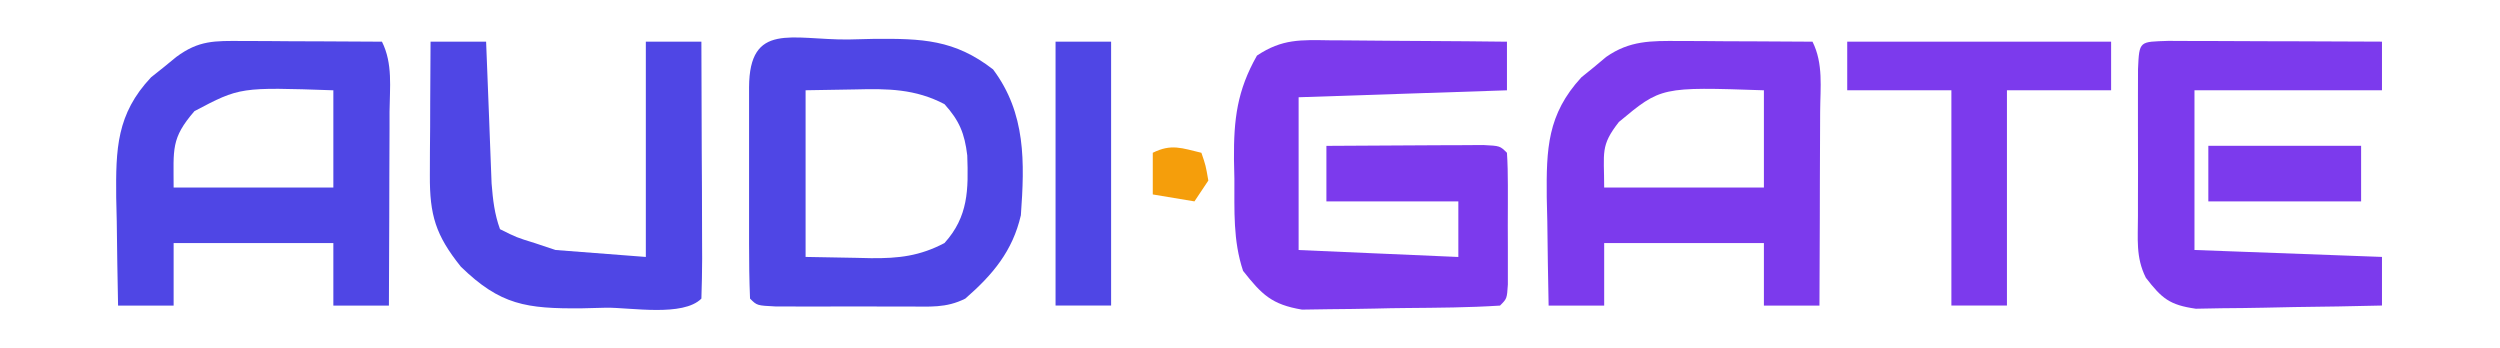
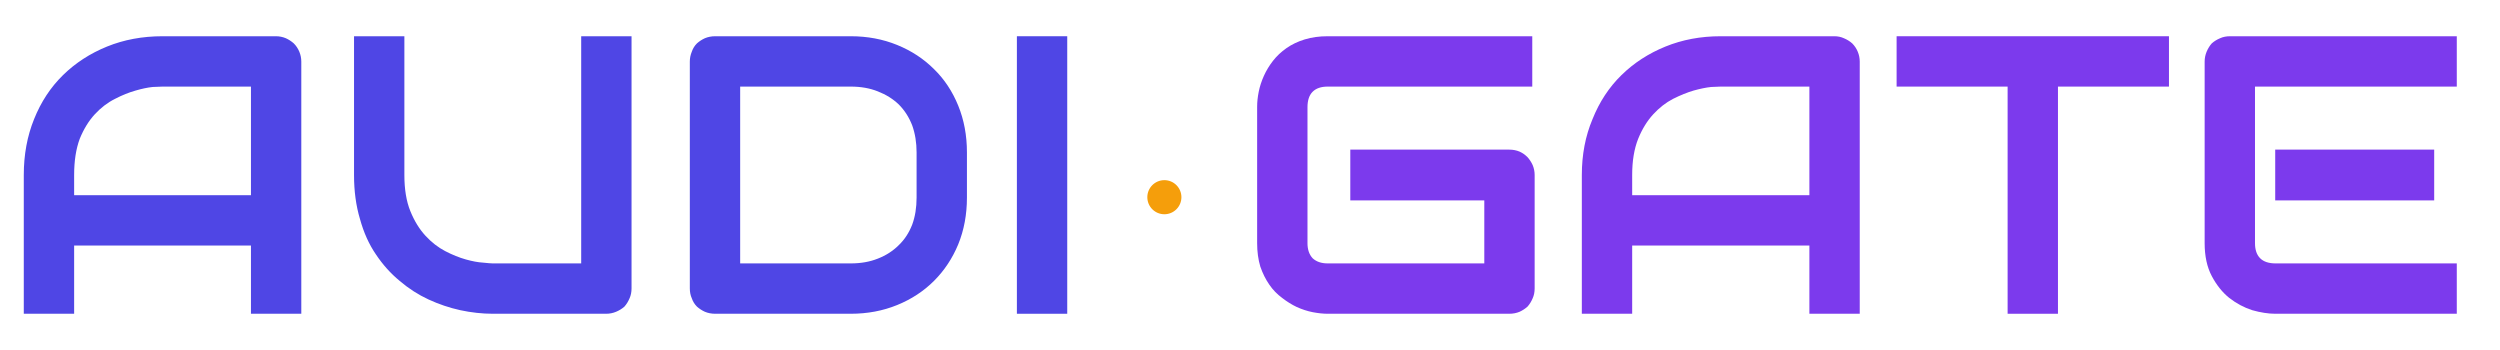
- <svg xmlns="http://www.w3.org/2000/svg" version="1.1" width="360" height="50">
-   <path d="M0 0 C0.73 0 1.46 0.01 2.21 0.01 C4.53 0.02 6.85 0.04 9.18 0.07 C10.75 0.08 12.33 0.09 13.9 0.1 C17.77 0.12 21.63 0.15 25.49 0.2 C25.49 2.51 25.49 4.82 25.49 7.2 C15.59 7.53 5.69 7.86 -4.51 8.2 C-4.51 15.46 -4.51 22.72 -4.51 30.2 C3.08 30.53 10.67 30.86 18.49 31.2 C18.49 28.56 18.49 25.92 18.49 23.2 C12.22 23.2 5.95 23.2 -0.51 23.2 C-0.51 20.56 -0.51 17.92 -0.51 15.2 C3.63 15.17 7.78 15.15 11.93 15.13 C13.11 15.12 14.29 15.12 15.51 15.11 C16.64 15.1 17.76 15.1 18.92 15.1 C19.96 15.09 21.01 15.09 22.08 15.08 C24.49 15.2 24.49 15.2 25.49 16.2 C25.59 17.74 25.62 19.3 25.62 20.85 C25.62 21.32 25.62 21.32 25.62 23.7 C25.62 24.69 25.62 25.68 25.61 26.7 C25.62 27.19 25.62 27.19 25.62 29.69 C25.62 30.63 25.62 31.57 25.62 32.54 C25.62 33.41 25.62 34.28 25.62 35.17 C25.49 37.2 25.49 37.2 24.49 38.2 C20 38.49 15.51 38.51 11.02 38.55 C9.5 38.56 7.99 38.59 6.48 38.63 C4.3 38.68 2.12 38.7 -0.06 38.72 C-0.71 38.73 -0.71 38.73 -4.02 38.78 C-8.38 38.05 -9.81 36.62 -12.51 33.2 C-13.97 28.81 -13.74 24.54 -13.76 19.95 C-13.78 19.02 -13.8 18.09 -13.82 17.13 C-13.86 11.37 -13.37 7.24 -10.51 2.2 C-6.87 -0.23 -4.2 -0.06 0 0 Z " fill="#7C3AED" transform="translate(191.5117,5.804688)" />
-   <path d="M0 0 C1.12 0 2.24 0.01 3.39 0.01 C4.56 0.02 5.72 0.03 6.93 0.04 C8.1 0.04 9.28 0.04 10.5 0.05 C13.41 0.06 16.32 0.08 19.24 0.1 C20.82 3.27 20.36 6.69 20.34 10.17 C20.33 10.96 20.33 11.76 20.33 12.58 C20.33 15.13 20.31 17.68 20.3 20.22 C20.3 21.95 20.29 23.67 20.29 25.4 C20.28 29.63 20.26 33.86 20.24 38.1 C17.6 38.1 14.96 38.1 12.24 38.1 C12.24 35.13 12.24 32.16 12.24 29.1 C4.65 29.1 -2.94 29.1 -10.76 29.1 C-10.76 32.07 -10.76 35.04 -10.76 38.1 C-13.4 38.1 -16.04 38.1 -18.76 38.1 C-18.85 34.06 -18.9 30.01 -18.95 25.97 C-18.97 24.83 -19 23.69 -19.03 22.51 C-19.09 15.56 -18.96 10.57 -14.04 5.23 C-13.46 4.76 -12.87 4.28 -12.26 3.79 C-11.67 3.29 -11.09 2.8 -10.48 2.3 C-7.07 -0.08 -4.02 -0.02 0 0 Z M-8.64 11.66 C-11.34 15.11 -10.76 16.01 -10.76 21.1 C-3.17 21.1 4.42 21.1 12.24 21.1 C12.24 16.48 12.24 11.86 12.24 7.1 C-2.56 6.6 -2.56 6.6 -8.64 11.66 Z " fill="#7C3AED" transform="translate(241.7617,5.902344)" />
-   <path d="M0 0 C1.17 0 2.33 0.01 3.54 0.01 C4.76 0.02 5.98 0.03 7.24 0.04 C8.47 0.04 9.7 0.04 10.97 0.05 C14.02 0.06 17.07 0.08 20.12 0.1 C21.7 3.27 21.24 6.69 21.21 10.17 C21.21 10.96 21.21 11.76 21.21 12.58 C21.2 15.13 21.19 17.68 21.18 20.22 C21.17 21.95 21.17 23.67 21.17 25.4 C21.15 29.63 21.14 33.86 21.12 38.1 C18.48 38.1 15.84 38.1 13.12 38.1 C13.12 35.13 13.12 32.16 13.12 29.1 C5.53 29.1 -2.06 29.1 -9.88 29.1 C-9.88 32.07 -9.88 35.04 -9.88 38.1 C-12.52 38.1 -15.16 38.1 -17.88 38.1 C-17.97 34.06 -18.02 30.01 -18.07 25.97 C-18.1 24.83 -18.12 23.69 -18.15 22.51 C-18.21 15.56 -18.11 10.52 -13.13 5.23 C-12.53 4.76 -11.94 4.28 -11.32 3.79 C-10.72 3.29 -10.12 2.8 -9.5 2.3 C-6.25 -0.11 -4 -0.02 0 0 Z M-6.88 10.1 C-10.29 14.04 -9.88 15.54 -9.88 21.1 C-2.29 21.1 5.3 21.1 13.12 21.1 C13.12 16.48 13.12 11.86 13.12 7.1 C-0.32 6.64 -0.32 6.64 -6.88 10.1 Z " fill="#4F46E5" transform="translate(34.88281,5.902344)" />
-   <path d="M0 0 C1.22 -0.03 2.45 -0.06 3.71 -0.09 C10.64 -0.14 15.32 -0.01 20.88 4.31 C25.62 10.64 25.43 17.68 24.88 25.31 C23.69 30.47 20.83 33.87 16.88 37.31 C14.07 38.72 11.72 38.44 8.59 38.45 C7.34 38.45 6.09 38.45 4.79 38.45 C3.48 38.45 2.17 38.44 0.81 38.44 C-0.51 38.44 -1.82 38.45 -3.18 38.45 C-4.43 38.45 -5.68 38.45 -6.97 38.45 C-8.13 38.44 -9.28 38.44 -10.47 38.44 C-13.12 38.31 -13.12 38.31 -14.12 37.31 C-14.23 34.66 -14.26 32.03 -14.26 29.38 C-14.26 28.58 -14.26 27.78 -14.26 26.97 C-14.26 25.28 -14.26 23.6 -14.26 21.91 C-14.25 19.32 -14.26 16.74 -14.26 14.15 C-14.26 12.52 -14.26 10.88 -14.26 9.25 C-14.26 8.47 -14.26 7.69 -14.26 6.89 C-14.22 -2.58 -8.12 0.06 0 0 Z M-6.12 7.31 C-6.12 15.23 -6.12 23.15 -6.12 31.31 C-3.75 31.35 -1.38 31.39 1.06 31.44 C1.8 31.46 2.54 31.47 3.3 31.49 C7.29 31.53 10.33 31.18 13.88 29.31 C17.33 25.5 17.33 21.6 17.16 16.69 C16.78 13.52 16.02 11.68 13.88 9.31 C9.66 7.1 5.71 7.07 1.06 7.19 C-1.31 7.23 -3.68 7.27 -6.12 7.31 Z " fill="#4F46E5" transform="translate(122.125,5.6875)" />
-   <path d="M0 0 C2.64 0 5.28 0 8 0 C8.03 0.68 8.05 1.35 8.08 2.05 C8.19 5.12 8.31 8.18 8.44 11.25 C8.48 12.31 8.52 13.38 8.56 14.47 C8.58 14.99 8.58 14.99 8.68 17.58 C8.72 18.52 8.76 19.46 8.79 20.43 C8.98 22.78 9.2 24.79 10 27 C12.38 28.19 12.38 28.19 15 29 C15.99 29.33 16.98 29.66 18 30 C22.29 30.33 26.58 30.66 31 31 C31 20.77 31 10.54 31 0 C33.64 0 36.28 0 39 0 C39.02 5.25 39.04 10.5 39.05 15.75 C39.06 17.54 39.07 19.33 39.08 21.12 C39.09 23.68 39.09 26.24 39.1 28.81 C39.1 29.61 39.11 30.42 39.11 31.25 C39.11 33.16 39.06 35.08 39 37 C36.36 39.64 28.86 38.28 25.31 38.31 C24.13 38.34 22.94 38.37 21.72 38.4 C13.8 38.46 10.05 37.94 4.36 32.4 C0.72 27.85 -0.13 24.98 -0.1 19.24 C-0.09 18.12 -0.09 17 -0.09 15.85 C-0.08 14.68 -0.07 13.52 -0.06 12.31 C-0.06 11.72 -0.06 11.72 -0.05 8.74 C-0.04 5.83 -0.02 2.91 0 0 Z " fill="#4F46E5" transform="translate(62,6)" />
-   <path d="M0 0 C1.43 0 2.87 0.01 4.3 0.02 C4.68 0.02 4.68 0.02 6.58 0.02 C9 0.03 11.41 0.04 13.83 0.05 C15.46 0.06 17.09 0.06 18.73 0.06 C22.74 0.08 26.75 0.09 30.77 0.11 C30.77 2.42 30.77 4.73 30.77 7.11 C21.86 7.11 12.95 7.11 3.77 7.11 C3.77 14.7 3.77 22.29 3.77 30.11 C8.22 30.28 8.22 30.28 30.77 31.11 C30.77 33.42 30.77 35.73 30.77 38.11 C26.57 38.21 22.37 38.29 18.17 38.33 C16.74 38.35 15.31 38.38 13.88 38.42 C11.83 38.46 9.77 38.49 7.72 38.5 C7.1 38.51 7.1 38.51 3.97 38.57 C0.18 38.03 -0.92 37.1 -3.23 34.11 C-4.72 31.15 -4.36 28.47 -4.37 25.17 C-4.37 24.49 -4.37 23.81 -4.37 23.1 C-4.37 21.66 -4.37 20.22 -4.36 18.77 C-4.36 16.56 -4.36 14.34 -4.37 12.12 C-4.37 10.72 -4.37 9.32 -4.37 7.92 C-4.37 6.64 -4.37 5.36 -4.36 4.04 C-4.18 -0.06 -4.16 0.15 0 0 Z " fill="#7C3AED" transform="translate(312.2346,5.886475)" />
-   <path d="M0 0 C12.54 0 25.08 0 38 0 C38 2.31 38 4.62 38 7 C33.05 7 28.1 7 23 7 C23 17.23 23 27.46 23 38 C20.36 38 17.72 38 15 38 C15 27.77 15 17.54 15 7 C10.05 7 5.1 7 0 7 C0 4.69 0 2.38 0 0 Z " fill="#7C3AED" transform="translate(266,6)" />
-   <path d="M0 0 C2.64 0 5.28 0 8 0 C8 12.54 8 25.08 8 38 C5.36 38 2.72 38 0 38 C0 25.46 0 12.92 0 0 Z " fill="#4F46E5" transform="translate(152,6)" />
-   <path d="M0 0 C7.26 0 14.52 0 22 0 C22 2.64 22 5.28 22 8 C14.74 8 7.48 8 0 8 C0 5.36 0 2.72 0 0 Z " fill="#7C3AED" transform="translate(318,21)" />
-   <path d="M0 0 C0.62 1.81 0.62 1.81 1 4 C0.67 4.5 0.67 4.5 -1 7 C-1.99 6.84 -1.99 6.84 -7 6 C-7 4.02 -7 2.04 -7 0 C-4.33 -1.33 -2.83 -0.67 0 0 Z " fill="#F59E0B" transform="translate(173,22)" />
+ <svg xmlns="http://www.w3.org/2000/svg" width="200" height="28" viewBox="0.001 0.02 6.306 0.82" role="img" aria-label="AUDIGATE">
+   <path d="M0.761 0.78H0.634V0.608H0.188V0.78H0.061V0.43Q0.061 0.353 0.087 0.289Q0.113 0.224 0.16 0.178Q0.207 0.132 0.271 0.106Q0.335 0.08 0.411 0.08H0.697Q0.71 0.08 0.722 0.085Q0.733 0.09 0.742 0.098Q0.751 0.107 0.756 0.119Q0.761 0.131 0.761 0.144ZM0.188 0.481H0.634V0.207H0.411Q0.405 0.207 0.386 0.208Q0.367 0.21 0.343 0.217Q0.318 0.224 0.291 0.238Q0.263 0.252 0.24 0.277Q0.217 0.302 0.202 0.339Q0.188 0.377 0.188 0.43Z" fill="#4F46E5" />
+   <path d="M1.594 0.716Q1.594 0.73 1.589 0.741Q1.584 0.753 1.576 0.762Q1.567 0.77 1.555 0.775Q1.543 0.78 1.53 0.78H1.244Q1.204 0.78 1.162 0.771Q1.121 0.762 1.082 0.744Q1.043 0.726 1.009 0.697Q0.975 0.669 0.949 0.63Q0.923 0.592 0.909 0.541Q0.894 0.491 0.894 0.43V0.08H1.021V0.43Q1.021 0.484 1.036 0.521Q1.051 0.558 1.074 0.583Q1.097 0.608 1.124 0.622Q1.151 0.636 1.176 0.643Q1.201 0.65 1.219 0.651Q1.238 0.653 1.244 0.653H1.467V0.08H1.594Z" fill="#4F46E5" />
+   <path d="M2.44 0.487Q2.44 0.551 2.418 0.605Q2.396 0.658 2.357 0.697Q2.318 0.736 2.264 0.758Q2.21 0.78 2.147 0.78H1.805Q1.791 0.78 1.779 0.775Q1.768 0.77 1.759 0.762Q1.75 0.753 1.746 0.741Q1.741 0.73 1.741 0.716V0.144Q1.741 0.131 1.746 0.119Q1.75 0.107 1.759 0.098Q1.768 0.09 1.779 0.085Q1.791 0.08 1.805 0.08H2.147Q2.21 0.08 2.264 0.102Q2.318 0.124 2.357 0.163Q2.396 0.201 2.418 0.255Q2.44 0.309 2.44 0.373ZM2.313 0.373Q2.313 0.336 2.302 0.305Q2.29 0.274 2.268 0.252Q2.246 0.231 2.215 0.219Q2.185 0.207 2.147 0.207H1.868V0.653H2.147Q2.185 0.653 2.215 0.641Q2.246 0.629 2.268 0.607Q2.29 0.586 2.302 0.555Q2.313 0.525 2.313 0.487Z" fill="#4F46E5" />
+   <path d="M2.693 0.78H2.566V0.08H2.693Z" fill="#4F46E5" />
+   <circle cx="2.938" cy="0.486" r="0.043" fill="#F59E0B" />
+   <path d="M3.872 0.716Q3.872 0.73 3.867 0.741Q3.862 0.753 3.854 0.762Q3.845 0.77 3.834 0.775Q3.822 0.78 3.808 0.78H3.35Q3.333 0.78 3.312 0.776Q3.292 0.772 3.272 0.763Q3.253 0.754 3.235 0.74Q3.216 0.726 3.203 0.707Q3.189 0.687 3.18 0.661Q3.172 0.634 3.172 0.602V0.258Q3.172 0.24 3.176 0.22Q3.18 0.2 3.189 0.18Q3.198 0.16 3.212 0.142Q3.226 0.124 3.246 0.11Q3.266 0.096 3.292 0.088Q3.318 0.08 3.35 0.08H3.866V0.207H3.35Q3.325 0.207 3.312 0.22Q3.299 0.233 3.299 0.259V0.602Q3.299 0.626 3.312 0.64Q3.326 0.653 3.35 0.653H3.745V0.494H3.407V0.366H3.808Q3.822 0.366 3.834 0.371Q3.845 0.376 3.854 0.385Q3.862 0.394 3.867 0.405Q3.872 0.417 3.872 0.43Z" fill="#7C3AED" />
+   <path d="M4.692 0.78H4.565V0.608H4.118V0.78H3.991V0.43Q3.991 0.353 4.018 0.289Q4.044 0.224 4.091 0.178Q4.138 0.132 4.202 0.106Q4.266 0.08 4.341 0.08H4.628Q4.641 0.08 4.652 0.085Q4.664 0.09 4.673 0.098Q4.682 0.107 4.687 0.119Q4.692 0.131 4.692 0.144ZM4.118 0.481H4.565V0.207H4.341Q4.336 0.207 4.317 0.208Q4.298 0.21 4.273 0.217Q4.249 0.224 4.221 0.238Q4.194 0.252 4.171 0.277Q4.148 0.302 4.133 0.339Q4.118 0.377 4.118 0.43Z" fill="#7C3AED" />
+   <path d="M5.472 0.207H5.192V0.78H5.065V0.207H4.785V0.08H5.472Z" fill="#7C3AED" />
+   <path d="M6.141 0.494H5.74V0.366H6.141ZM6.198 0.78H5.74Q5.714 0.78 5.682 0.771Q5.651 0.761 5.624 0.74Q5.598 0.719 5.58 0.685Q5.562 0.651 5.562 0.602V0.144Q5.562 0.131 5.567 0.119Q5.572 0.107 5.58 0.098Q5.589 0.09 5.601 0.085Q5.612 0.08 5.626 0.08H6.198V0.207H5.689V0.602Q5.689 0.627 5.702 0.64Q5.715 0.653 5.741 0.653H6.198Z" fill="#7C3AED" />
</svg>
